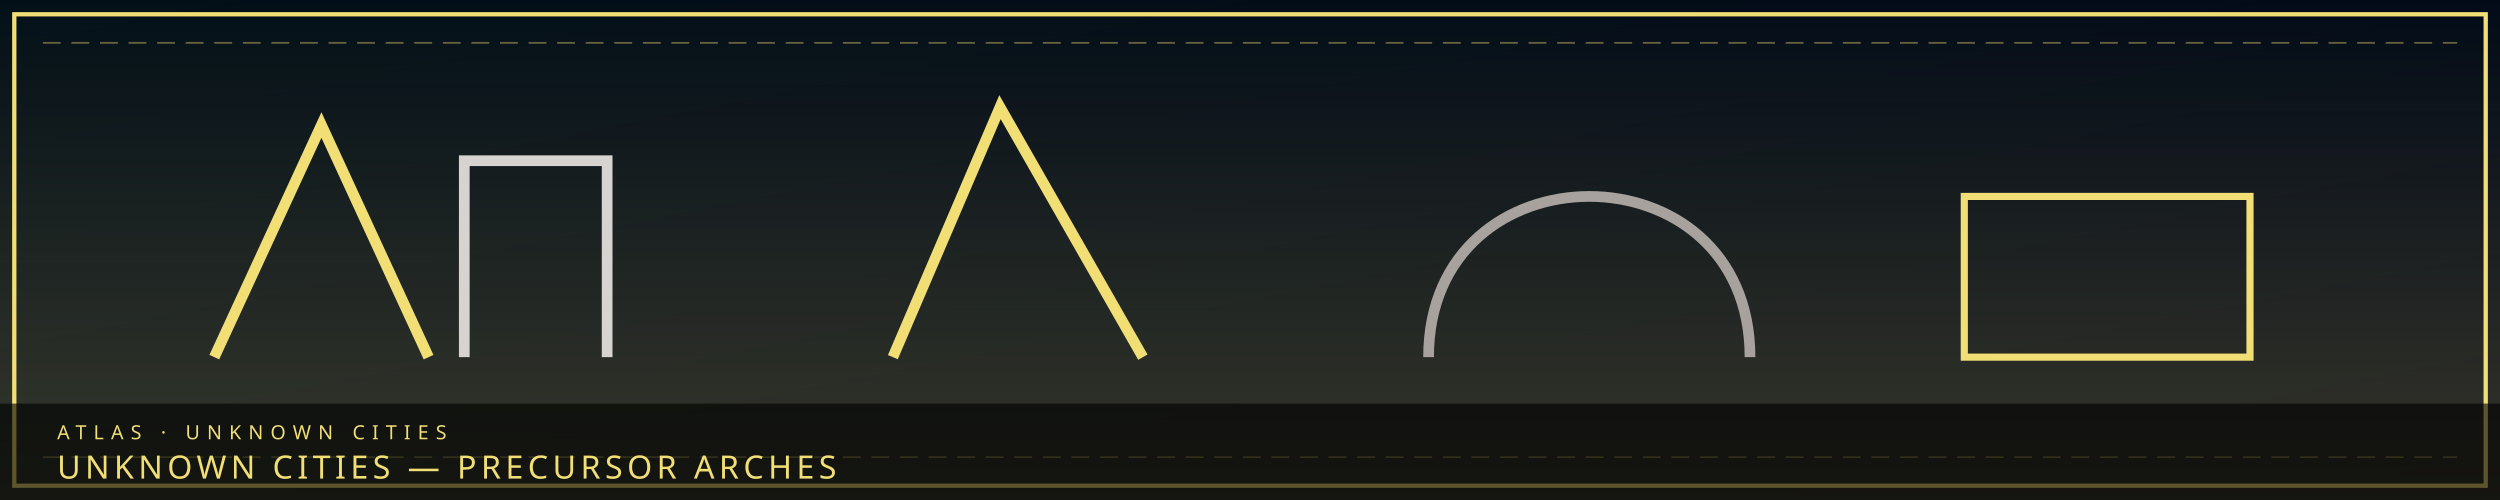
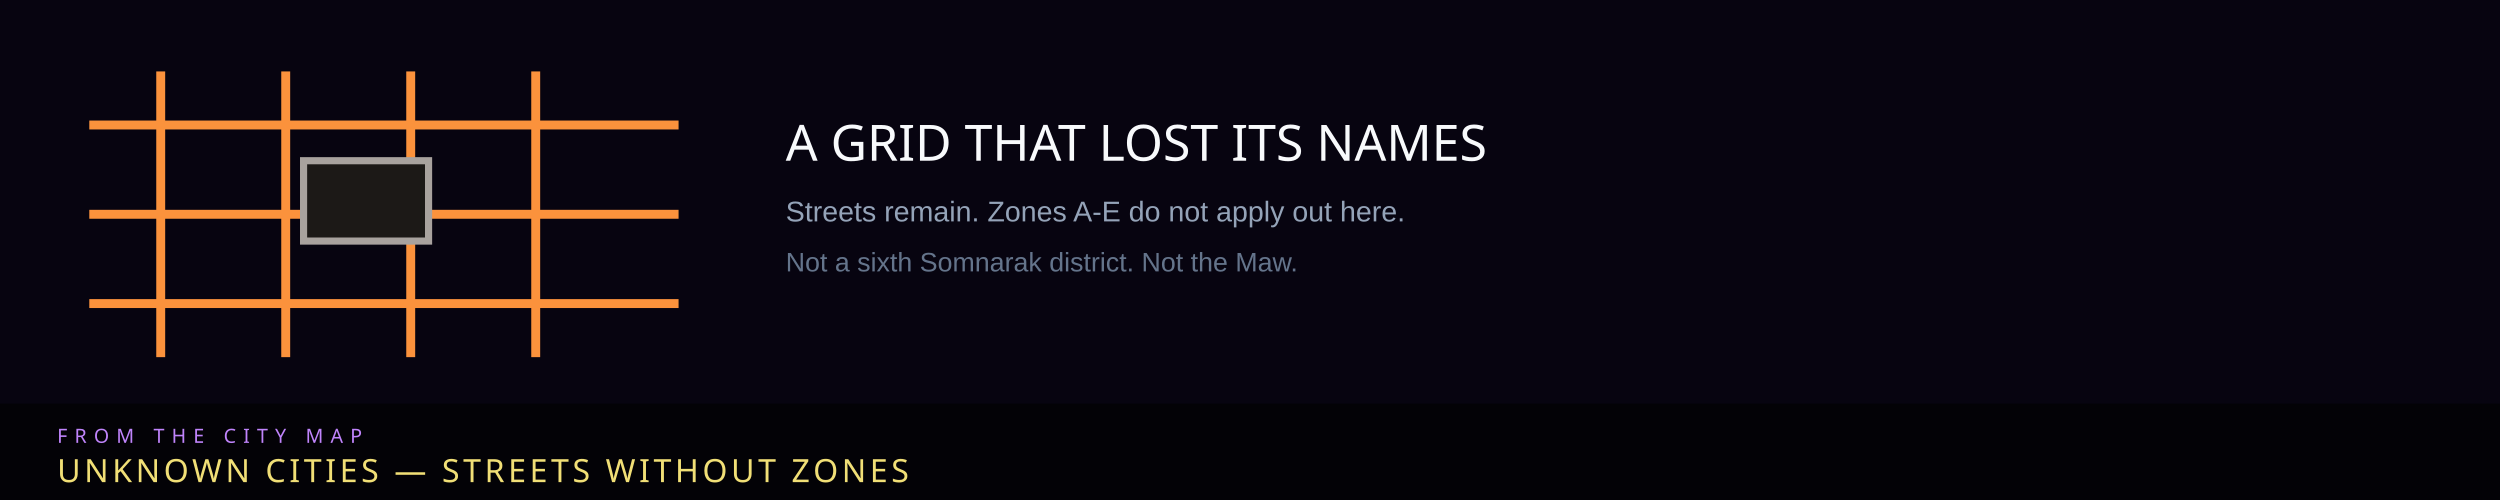
- <svg xmlns="http://www.w3.org/2000/svg" viewBox="0 0 1400 280" width="1400" height="280" role="img" aria-label="UNKNOWN CITIES  —  PRECURSOR ARCHES">
-   <defs>
-     <linearGradient id="bgruinsb" x1="0" y1="0" x2="1" y2="1">
-       <stop offset="0" stop-color="#031018" />
-       <stop offset="1" stop-color="#020617" />
-     </linearGradient>
-     <linearGradient id="fdruinsb" x1="0" y1="0" x2="0" y2="1">
-       <stop offset="0" stop-color="#f1df76" stop-opacity="0" />
-       <stop offset="1" stop-color="#f1df76" stop-opacity=".22" />
-     </linearGradient>
-   </defs>
-   <rect width="1400" height="280" fill="url(#bgruinsb)" />
-   <rect width="1400" height="280" fill="url(#fdruinsb)" />
-   <polygon points="8,8 1392,8 1392,272 8,272" fill="none" stroke="#f1df76" stroke-width="2.4" />
-   <line x1="24" y1="24" x2="1376" y2="24" stroke="#f1df76" stroke-width="1" stroke-dasharray="10 6" opacity=".4" />
-   <line x1="24" y1="256" x2="1376" y2="256" stroke="#f1df76" stroke-width="1" stroke-dasharray="10 6" opacity=".4" />
-   <path d="M120 200 L180 70 L240 200" fill="none" stroke="#f1df76" stroke-width="6" />
-   <path d="M260 200 L260 90 L340 90 L340 200" fill="none" stroke="#d6d3d1" stroke-width="6" />
-   <path d="M500 200 L560 60 L640 200" fill="none" stroke="#f1df76" stroke-width="6" />
-   <path d="M800 200 C800 80 980 80 980 200" fill="none" stroke="#a8a29e" stroke-width="6" />
-   <rect x="1100" y="110" width="160" height="90" fill="none" stroke="#f1df76" stroke-width="4" />
+ <svg xmlns="http://www.w3.org/2000/svg" viewBox="0 0 1400 280" width="1400" height="280" role="img" aria-label="Unknown cities street grid">
+   <rect width="1400" height="280" fill="#070410" />
+   <g fill="none" stroke="#fb923c" stroke-width="5">
+     <path d="M50 70 H380 M50 120 H380 M50 170 H380" />
+     <path d="M90 40 V200 M160 40 V200 M230 40 V200 M300 40 V200" />
+   </g>
+   <rect x="170" y="90" width="70" height="45" fill="#1c1917" stroke="#a8a29e" stroke-width="4" />
+   <text x="440" y="90" fill="#f8fafc" font-family="Impact, Arial Black, sans-serif" font-size="28">A GRID THAT LOST ITS NAMES</text>
+   <text x="440" y="124" fill="#94a3b8" font-family="Arial" font-size="16">Streets remain. Zones A-E do not apply out here.</text>
+   <text x="440" y="152" fill="#64748b" font-family="Arial" font-size="15">Not a sixth Somnarak district. Not the Maw.</text>
  <rect x="0" y="226" width="1400" height="54" fill="#000" opacity=".62" />
-   <text x="32" y="246" fill="#f1df76" font-family="Impact, Arial Black, sans-serif" font-size="11" letter-spacing="4">ATLAS  ·  UNKNOWN CITIES</text>
-   <text x="32" y="268" fill="#f1df76" font-family="Impact, Arial Black, sans-serif" font-size="18" letter-spacing="2.5">UNKNOWN CITIES  —  PRECURSOR ARCHES</text>
+   <text x="32" y="248" fill="#c084fc" font-family="Impact, Arial Black, sans-serif" font-size="11" letter-spacing="4">FROM THE CITY MAP</text>
+   <text x="32" y="270" fill="#f1df76" font-family="Impact, Arial Black, sans-serif" font-size="18" letter-spacing="2">UNKNOWN CITIES  —  STREETS WITHOUT ZONES</text>
</svg>
